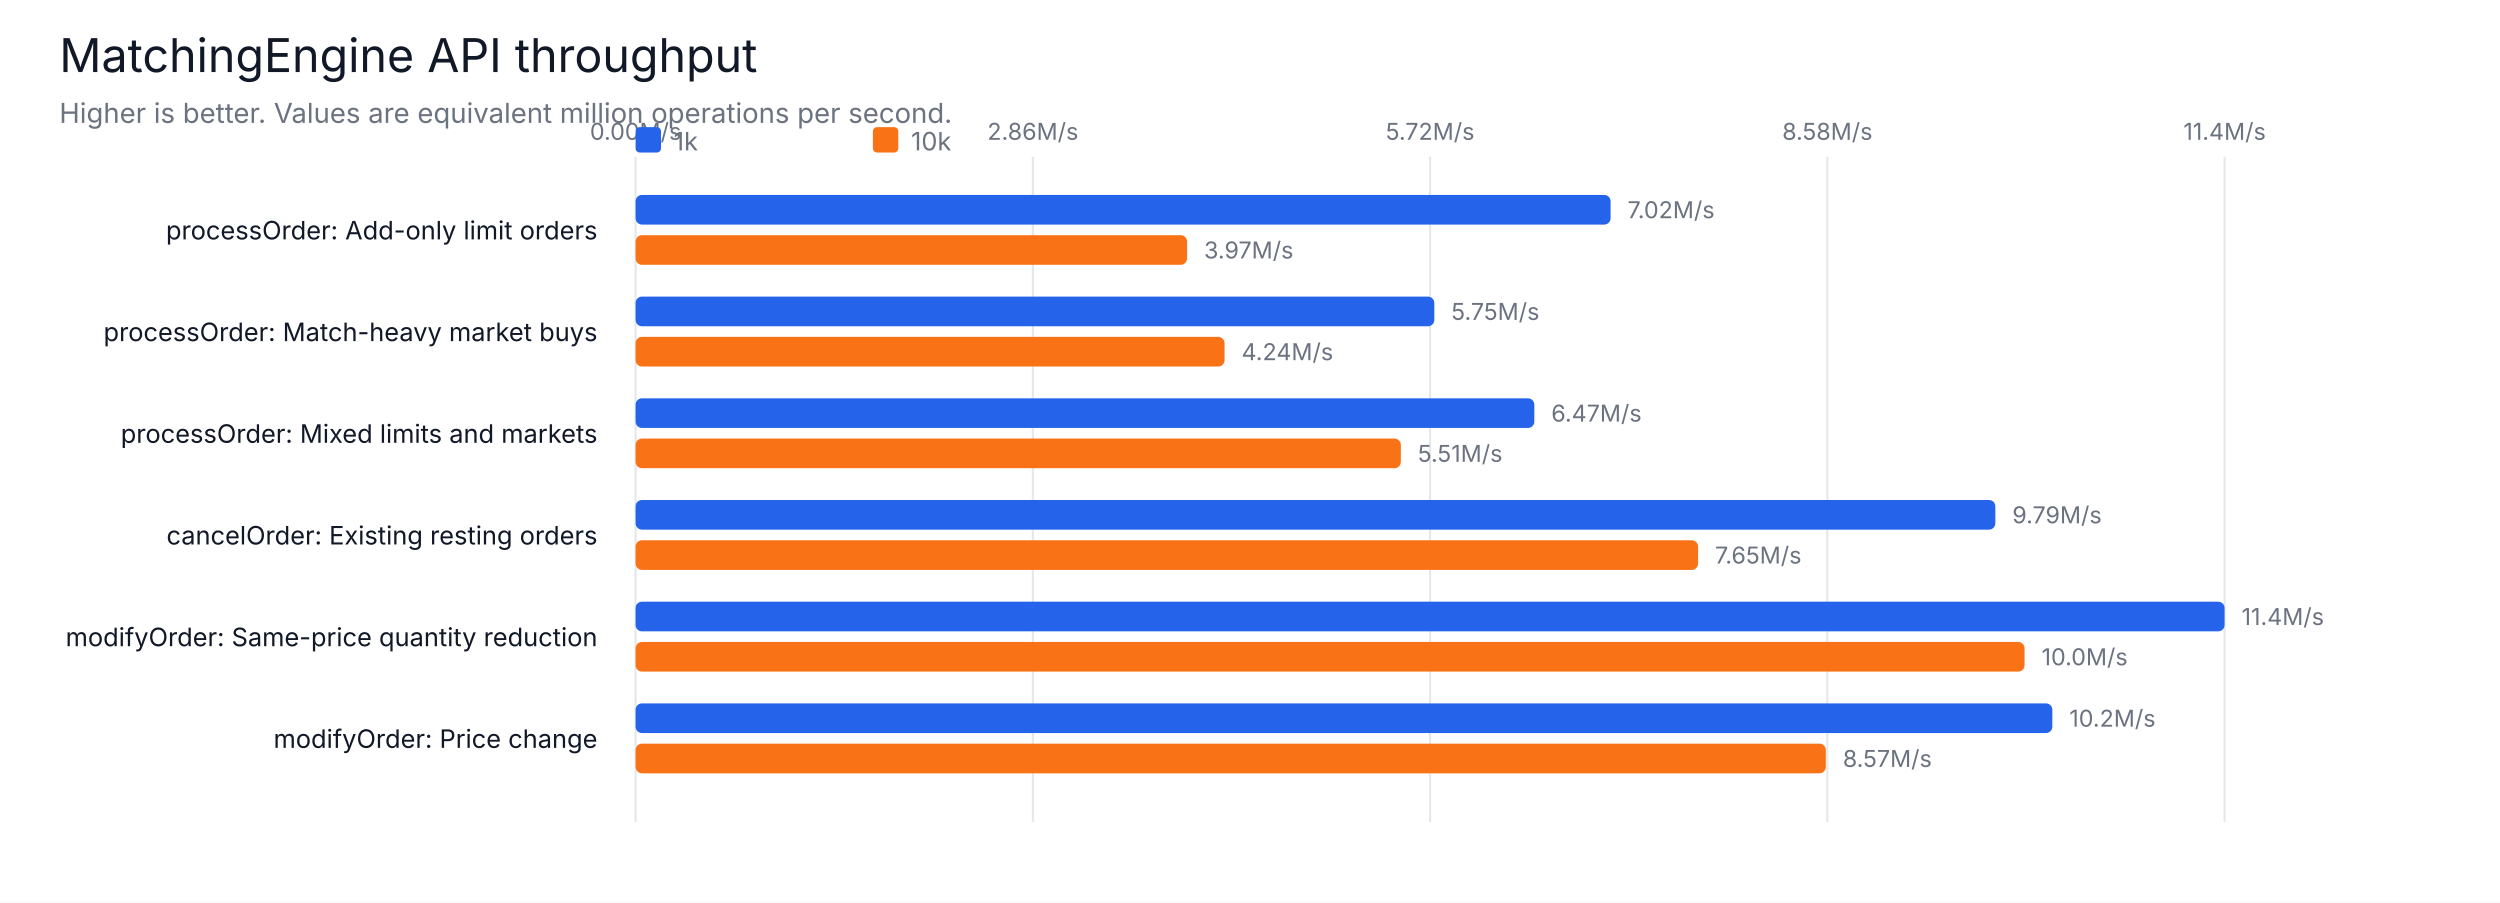
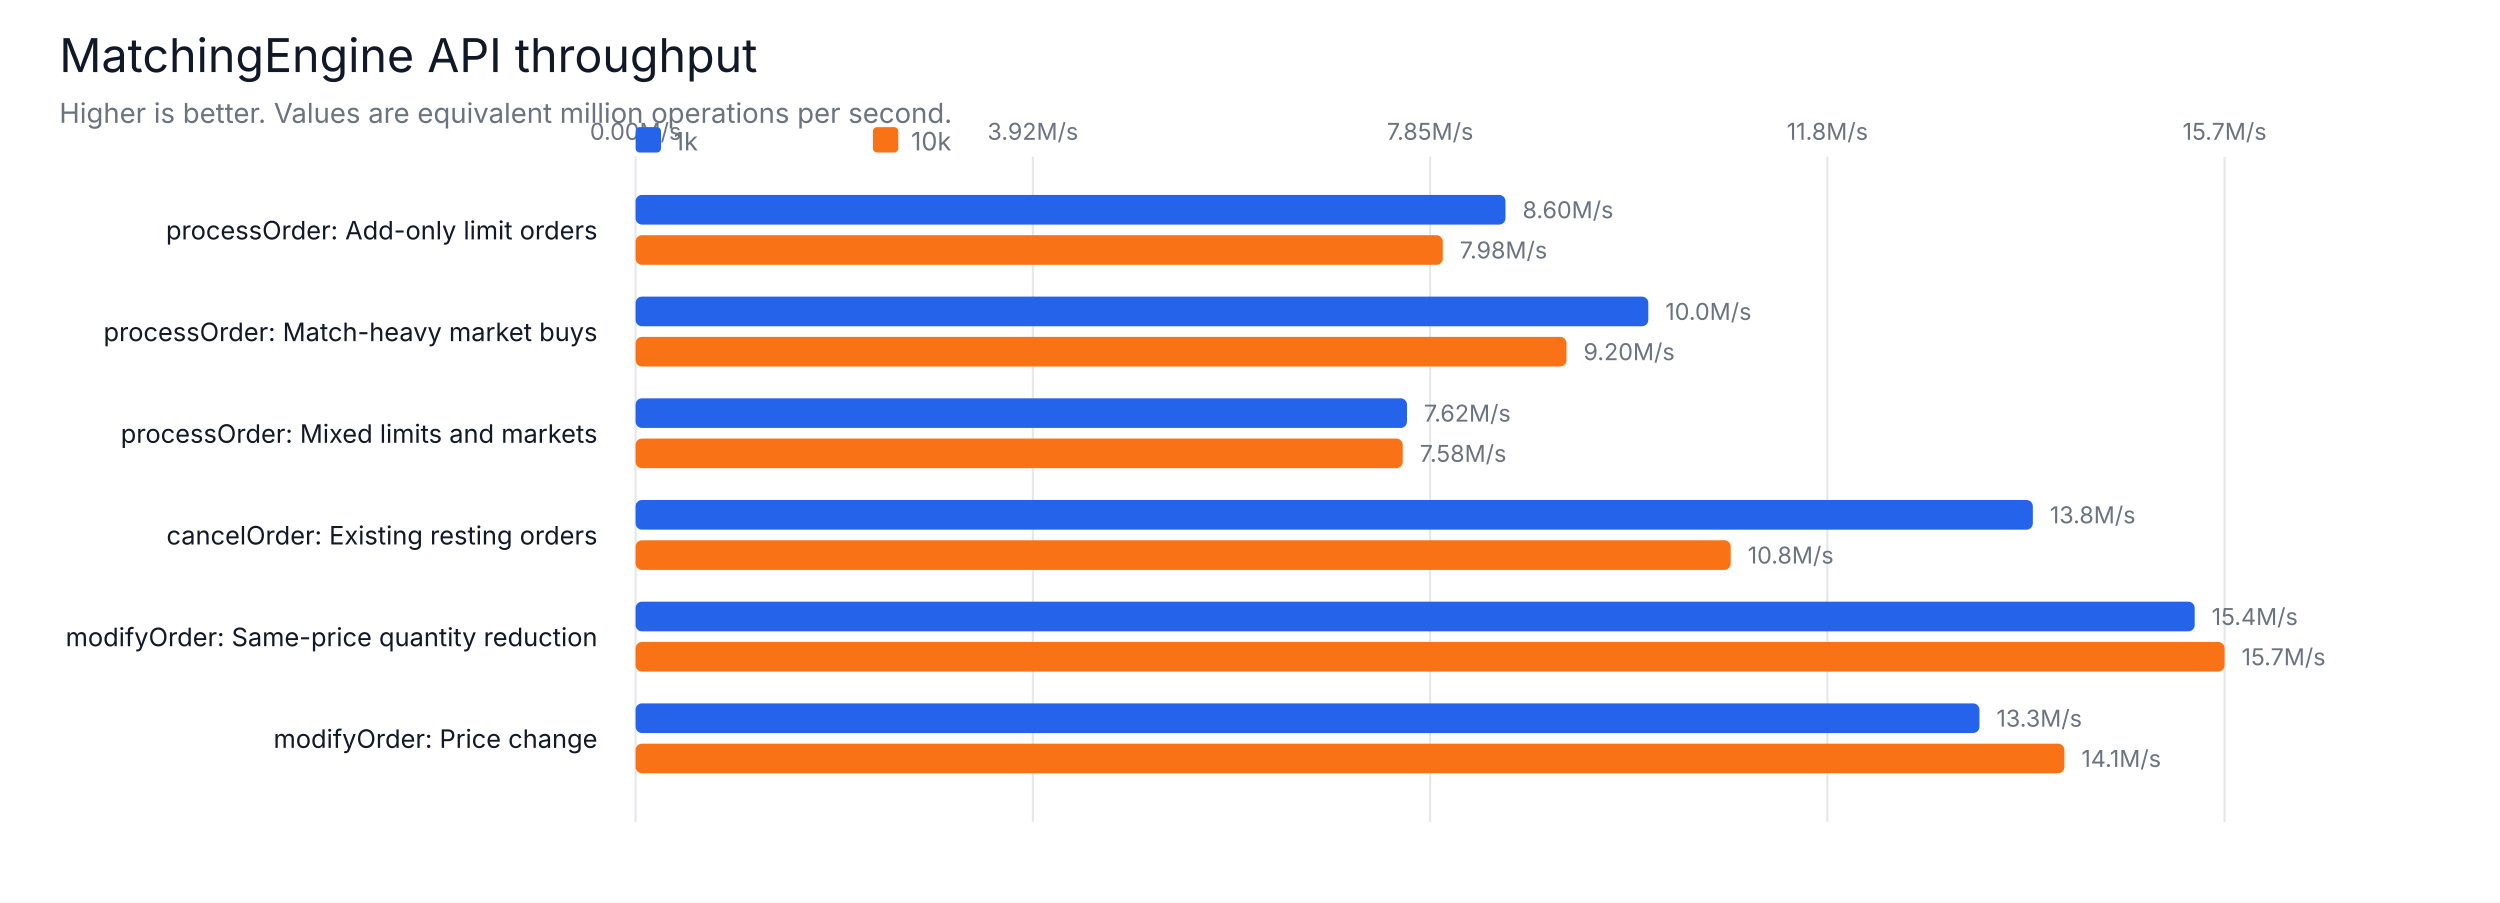
<svg xmlns="http://www.w3.org/2000/svg" width="1180" height="426" viewBox="0 0 1180 426">
  <rect width="100%" height="100%" fill="#ffffff" />
  <text x="28.0" y="34.0" font-family="Inter, Arial, sans-serif" font-size="22" fill="#111827" text-anchor="start">MatchingEngine API throughput</text>
  <text x="28.0" y="58.0" font-family="Inter, Arial, sans-serif" font-size="13" fill="#6b7280" text-anchor="start">Higher is better. Values are equivalent million operations per second.</text>
  <line x1="300.0" y1="74" x2="300.0" y2="388" stroke="#e5e7eb" stroke-width="1" />
  <text x="300.0" y="66.0" font-family="Inter, Arial, sans-serif" font-size="11" fill="#6b7280" text-anchor="middle">0.00M/s</text>
  <line x1="487.5" y1="74" x2="487.5" y2="388" stroke="#e5e7eb" stroke-width="1" />
-   <text x="487.5" y="66.0" font-family="Inter, Arial, sans-serif" font-size="11" fill="#6b7280" text-anchor="middle">2.86M/s</text>
+   <text x="487.5" y="66.0" font-family="Inter, Arial, sans-serif" font-size="11" fill="#6b7280" text-anchor="middle">3.92M/s</text>
  <line x1="675.0" y1="74" x2="675.0" y2="388" stroke="#e5e7eb" stroke-width="1" />
-   <text x="675.0" y="66.0" font-family="Inter, Arial, sans-serif" font-size="11" fill="#6b7280" text-anchor="middle">5.72M/s</text>
+   <text x="675.0" y="66.0" font-family="Inter, Arial, sans-serif" font-size="11" fill="#6b7280" text-anchor="middle">7.85M/s</text>
  <line x1="862.5" y1="74" x2="862.5" y2="388" stroke="#e5e7eb" stroke-width="1" />
-   <text x="862.5" y="66.0" font-family="Inter, Arial, sans-serif" font-size="11" fill="#6b7280" text-anchor="middle">8.58M/s</text>
+   <text x="862.5" y="66.0" font-family="Inter, Arial, sans-serif" font-size="11" fill="#6b7280" text-anchor="middle">11.8M/s</text>
  <line x1="1050.0" y1="74" x2="1050.0" y2="388" stroke="#e5e7eb" stroke-width="1" />
-   <text x="1050.0" y="66.0" font-family="Inter, Arial, sans-serif" font-size="11" fill="#6b7280" text-anchor="middle">11.4M/s</text>
+   <text x="1050.0" y="66.0" font-family="Inter, Arial, sans-serif" font-size="11" fill="#6b7280" text-anchor="middle">15.7M/s</text>
  <rect x="300" y="60" width="12" height="12" fill="#2563eb" rx="2" />
  <text x="318.0" y="71.0" font-family="Inter, Arial, sans-serif" font-size="12" fill="#6b7280" text-anchor="start">1k</text>
  <rect x="412" y="60" width="12" height="12" fill="#f97316" rx="2" />
  <text x="430.0" y="71.0" font-family="Inter, Arial, sans-serif" font-size="12" fill="#6b7280" text-anchor="start">10k</text>
  <text x="282.0" y="113.0" font-family="Inter, Arial, sans-serif" font-size="12" fill="#111827" text-anchor="end">processOrder: Add-only limit orders</text>
-   <rect x="300" y="92" width="460.2" height="14" fill="#2563eb" rx="3" />
-   <text x="768.2" y="103.0" font-family="Inter, Arial, sans-serif" font-size="11" fill="#6b7280" text-anchor="start">7.02M/s</text>
-   <rect x="300" y="111" width="260.3" height="14" fill="#f97316" rx="3" />
-   <text x="568.3" y="122.0" font-family="Inter, Arial, sans-serif" font-size="11" fill="#6b7280" text-anchor="start">3.97M/s</text>
+   <rect x="300" y="92" width="410.6" height="14" fill="#2563eb" rx="3" />
+   <text x="718.6" y="103.0" font-family="Inter, Arial, sans-serif" font-size="11" fill="#6b7280" text-anchor="start">8.60M/s</text>
+   <rect x="300" y="111" width="381.0" height="14" fill="#f97316" rx="3" />
+   <text x="689.0" y="122.0" font-family="Inter, Arial, sans-serif" font-size="11" fill="#6b7280" text-anchor="start">7.98M/s</text>
  <text x="282.0" y="161.0" font-family="Inter, Arial, sans-serif" font-size="12" fill="#111827" text-anchor="end">processOrder: Match-heavy market buys</text>
-   <rect x="300" y="140" width="377.0" height="14" fill="#2563eb" rx="3" />
-   <text x="685.0" y="151.0" font-family="Inter, Arial, sans-serif" font-size="11" fill="#6b7280" text-anchor="start">5.75M/s</text>
-   <rect x="300" y="159" width="278.0" height="14" fill="#f97316" rx="3" />
-   <text x="586.0" y="170.0" font-family="Inter, Arial, sans-serif" font-size="11" fill="#6b7280" text-anchor="start">4.24M/s</text>
+   <rect x="300" y="140" width="478.0" height="14" fill="#2563eb" rx="3" />
+   <text x="786.0" y="151.0" font-family="Inter, Arial, sans-serif" font-size="11" fill="#6b7280" text-anchor="start">10.0M/s</text>
+   <rect x="300" y="159" width="439.4" height="14" fill="#f97316" rx="3" />
+   <text x="747.4" y="170.0" font-family="Inter, Arial, sans-serif" font-size="11" fill="#6b7280" text-anchor="start">9.20M/s</text>
  <text x="282.0" y="209.0" font-family="Inter, Arial, sans-serif" font-size="12" fill="#111827" text-anchor="end">processOrder: Mixed limits and markets</text>
-   <rect x="300" y="188" width="424.2" height="14" fill="#2563eb" rx="3" />
-   <text x="732.2" y="199.0" font-family="Inter, Arial, sans-serif" font-size="11" fill="#6b7280" text-anchor="start">6.47M/s</text>
-   <rect x="300" y="207" width="361.2" height="14" fill="#f97316" rx="3" />
-   <text x="669.2" y="218.0" font-family="Inter, Arial, sans-serif" font-size="11" fill="#6b7280" text-anchor="start">5.51M/s</text>
+   <rect x="300" y="188" width="364.1" height="14" fill="#2563eb" rx="3" />
+   <text x="672.1" y="199.0" font-family="Inter, Arial, sans-serif" font-size="11" fill="#6b7280" text-anchor="start">7.62M/s</text>
+   <rect x="300" y="207" width="362.1" height="14" fill="#f97316" rx="3" />
+   <text x="670.1" y="218.0" font-family="Inter, Arial, sans-serif" font-size="11" fill="#6b7280" text-anchor="start">7.58M/s</text>
  <text x="282.0" y="257.0" font-family="Inter, Arial, sans-serif" font-size="12" fill="#111827" text-anchor="end">cancelOrder: Existing resting orders</text>
-   <rect x="300" y="236" width="641.8" height="14" fill="#2563eb" rx="3" />
-   <text x="949.8" y="247.0" font-family="Inter, Arial, sans-serif" font-size="11" fill="#6b7280" text-anchor="start">9.79M/s</text>
-   <rect x="300" y="255" width="501.5" height="14" fill="#f97316" rx="3" />
-   <text x="809.5" y="266.0" font-family="Inter, Arial, sans-serif" font-size="11" fill="#6b7280" text-anchor="start">7.65M/s</text>
+   <rect x="300" y="236" width="659.5" height="14" fill="#2563eb" rx="3" />
+   <text x="967.5" y="247.0" font-family="Inter, Arial, sans-serif" font-size="11" fill="#6b7280" text-anchor="start">13.8M/s</text>
+   <rect x="300" y="255" width="516.9" height="14" fill="#f97316" rx="3" />
+   <text x="824.9" y="266.0" font-family="Inter, Arial, sans-serif" font-size="11" fill="#6b7280" text-anchor="start">10.8M/s</text>
  <text x="282.0" y="305.0" font-family="Inter, Arial, sans-serif" font-size="12" fill="#111827" text-anchor="end">modifyOrder: Same-price quantity reduction</text>
-   <rect x="300" y="284" width="750.0" height="14" fill="#2563eb" rx="3" />
-   <text x="1058.0" y="295.0" font-family="Inter, Arial, sans-serif" font-size="11" fill="#6b7280" text-anchor="start">11.4M/s</text>
-   <rect x="300" y="303" width="655.6" height="14" fill="#f97316" rx="3" />
-   <text x="963.6" y="314.0" font-family="Inter, Arial, sans-serif" font-size="11" fill="#6b7280" text-anchor="start">10.0M/s</text>
+   <rect x="300" y="284" width="735.9" height="14" fill="#2563eb" rx="3" />
+   <text x="1043.9" y="295.0" font-family="Inter, Arial, sans-serif" font-size="11" fill="#6b7280" text-anchor="start">15.4M/s</text>
+   <rect x="300" y="303" width="750.0" height="14" fill="#f97316" rx="3" />
+   <text x="1058.0" y="314.0" font-family="Inter, Arial, sans-serif" font-size="11" fill="#6b7280" text-anchor="start">15.7M/s</text>
  <text x="282.0" y="353.0" font-family="Inter, Arial, sans-serif" font-size="12" fill="#111827" text-anchor="end">modifyOrder: Price change</text>
-   <rect x="300" y="332" width="668.7" height="14" fill="#2563eb" rx="3" />
-   <text x="976.7" y="343.0" font-family="Inter, Arial, sans-serif" font-size="11" fill="#6b7280" text-anchor="start">10.2M/s</text>
-   <rect x="300" y="351" width="561.8" height="14" fill="#f97316" rx="3" />
-   <text x="869.8" y="362.0" font-family="Inter, Arial, sans-serif" font-size="11" fill="#6b7280" text-anchor="start">8.57M/s</text>
+   <rect x="300" y="332" width="634.3" height="14" fill="#2563eb" rx="3" />
+   <text x="942.3" y="343.0" font-family="Inter, Arial, sans-serif" font-size="11" fill="#6b7280" text-anchor="start">13.3M/s</text>
+   <rect x="300" y="351" width="674.4" height="14" fill="#f97316" rx="3" />
+   <text x="982.4" y="362.0" font-family="Inter, Arial, sans-serif" font-size="11" fill="#6b7280" text-anchor="start">14.1M/s</text>
</svg>
